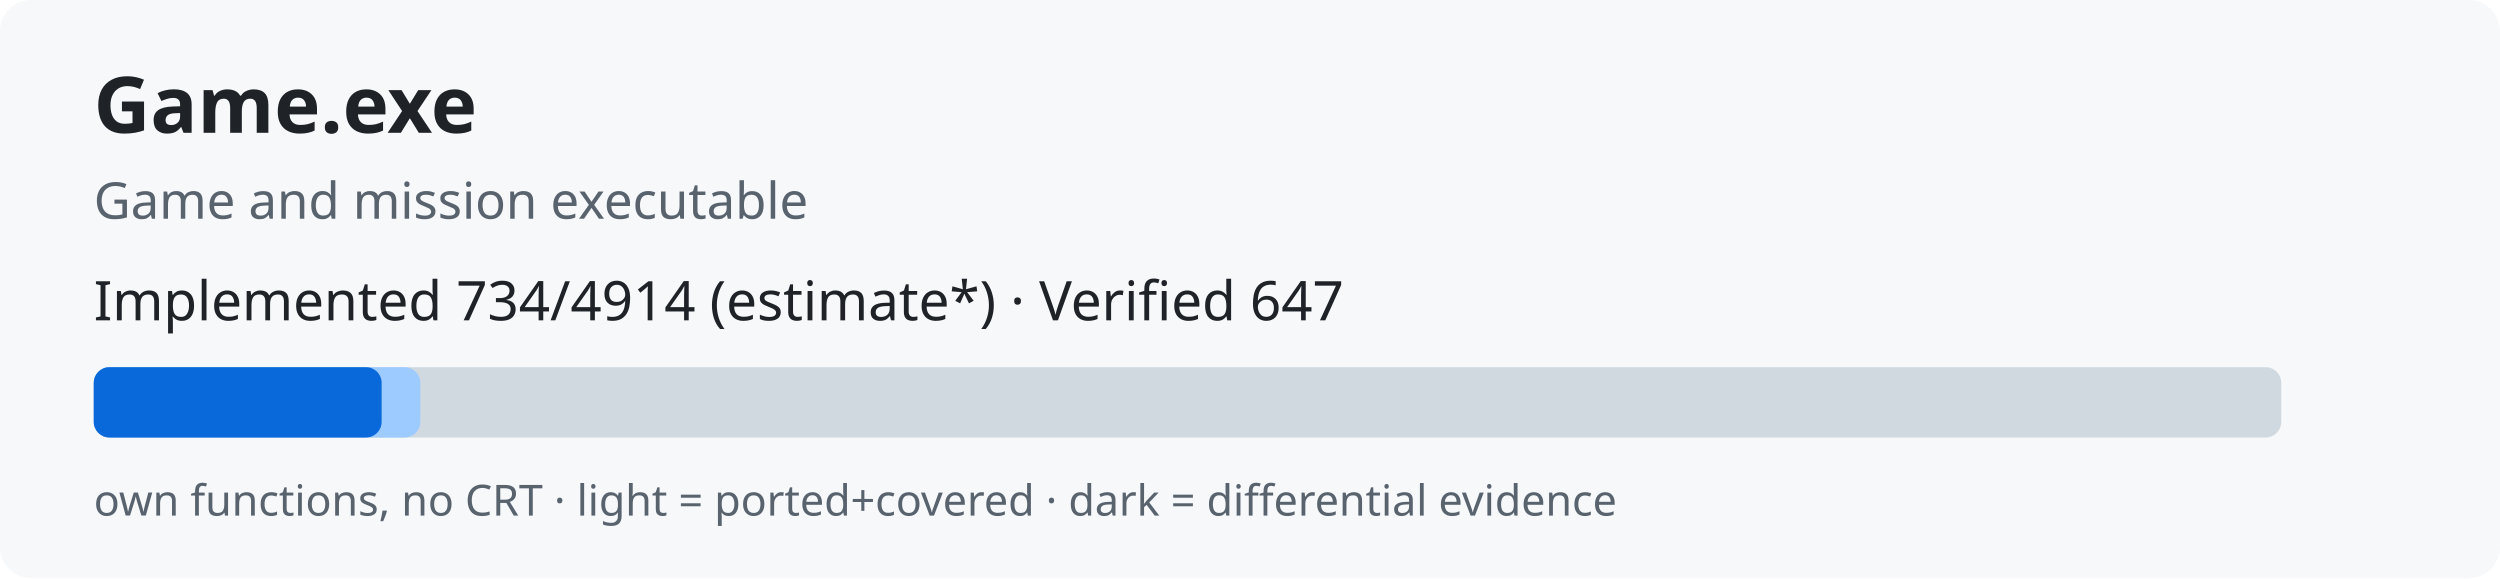
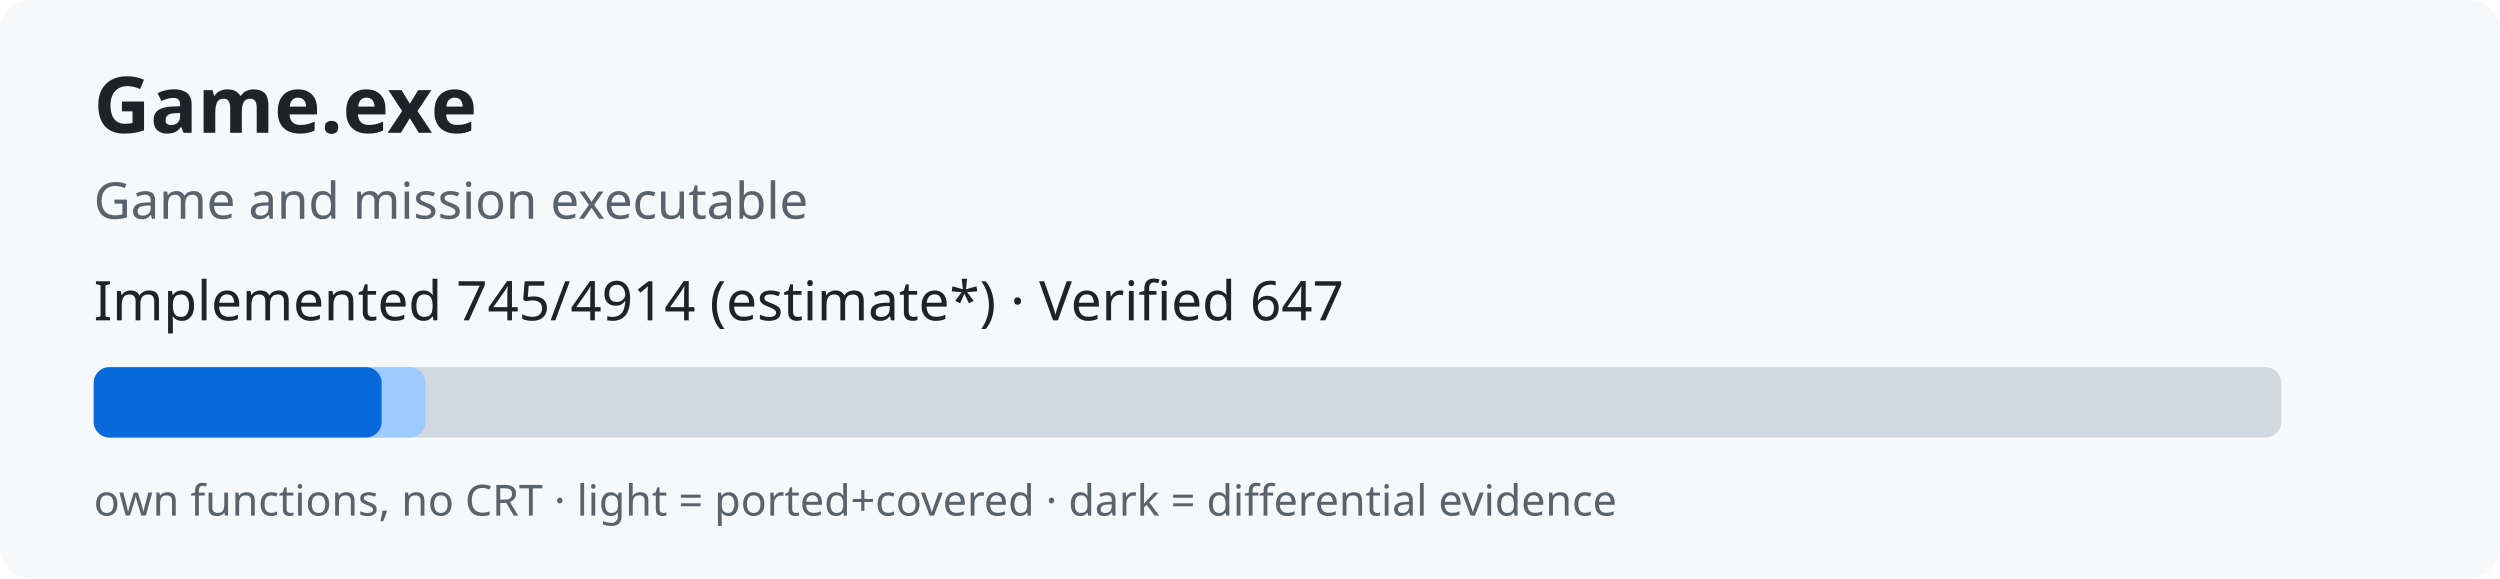
<svg xmlns="http://www.w3.org/2000/svg" width="640" height="148" role="img">
  <rect width="640" height="148" rx="8" fill="#f6f8fa" />
  <text x="24" y="34" font-family="sans-serif" font-size="20" font-weight="bold" fill="#1f2328">Game.exe</text>
  <text x="24" y="56" font-family="sans-serif" font-size="13" fill="#59636e">Game and mission executable</text>
-   <text x="24" y="82" font-family="sans-serif" font-size="14" fill="#1f2328">Implemented 734/4914 (estimate*) · Verified 647</text>
+   <text x="24" y="82" font-family="sans-serif" font-size="14" fill="#1f2328">Implemented 745/4914 (estimate*) · Verified 647</text>
  <rect x="24" y="94" width="560" height="18" rx="4" fill="#d1d9e0" />
-   <rect x="24" y="94" width="83.6" height="18" rx="4" fill="#9ecbff" />
+   <rect x="24" y="94" width="84.9" height="18" rx="4" fill="#9ecbff" />
  <rect x="24" y="94" width="73.7" height="18" rx="4" fill="#0969da" />
  <text x="24" y="132" font-family="sans-serif" font-size="11" fill="#59636e">own functions, no CRT · light = ported+covered · dark = differential evidence</text>
</svg>
